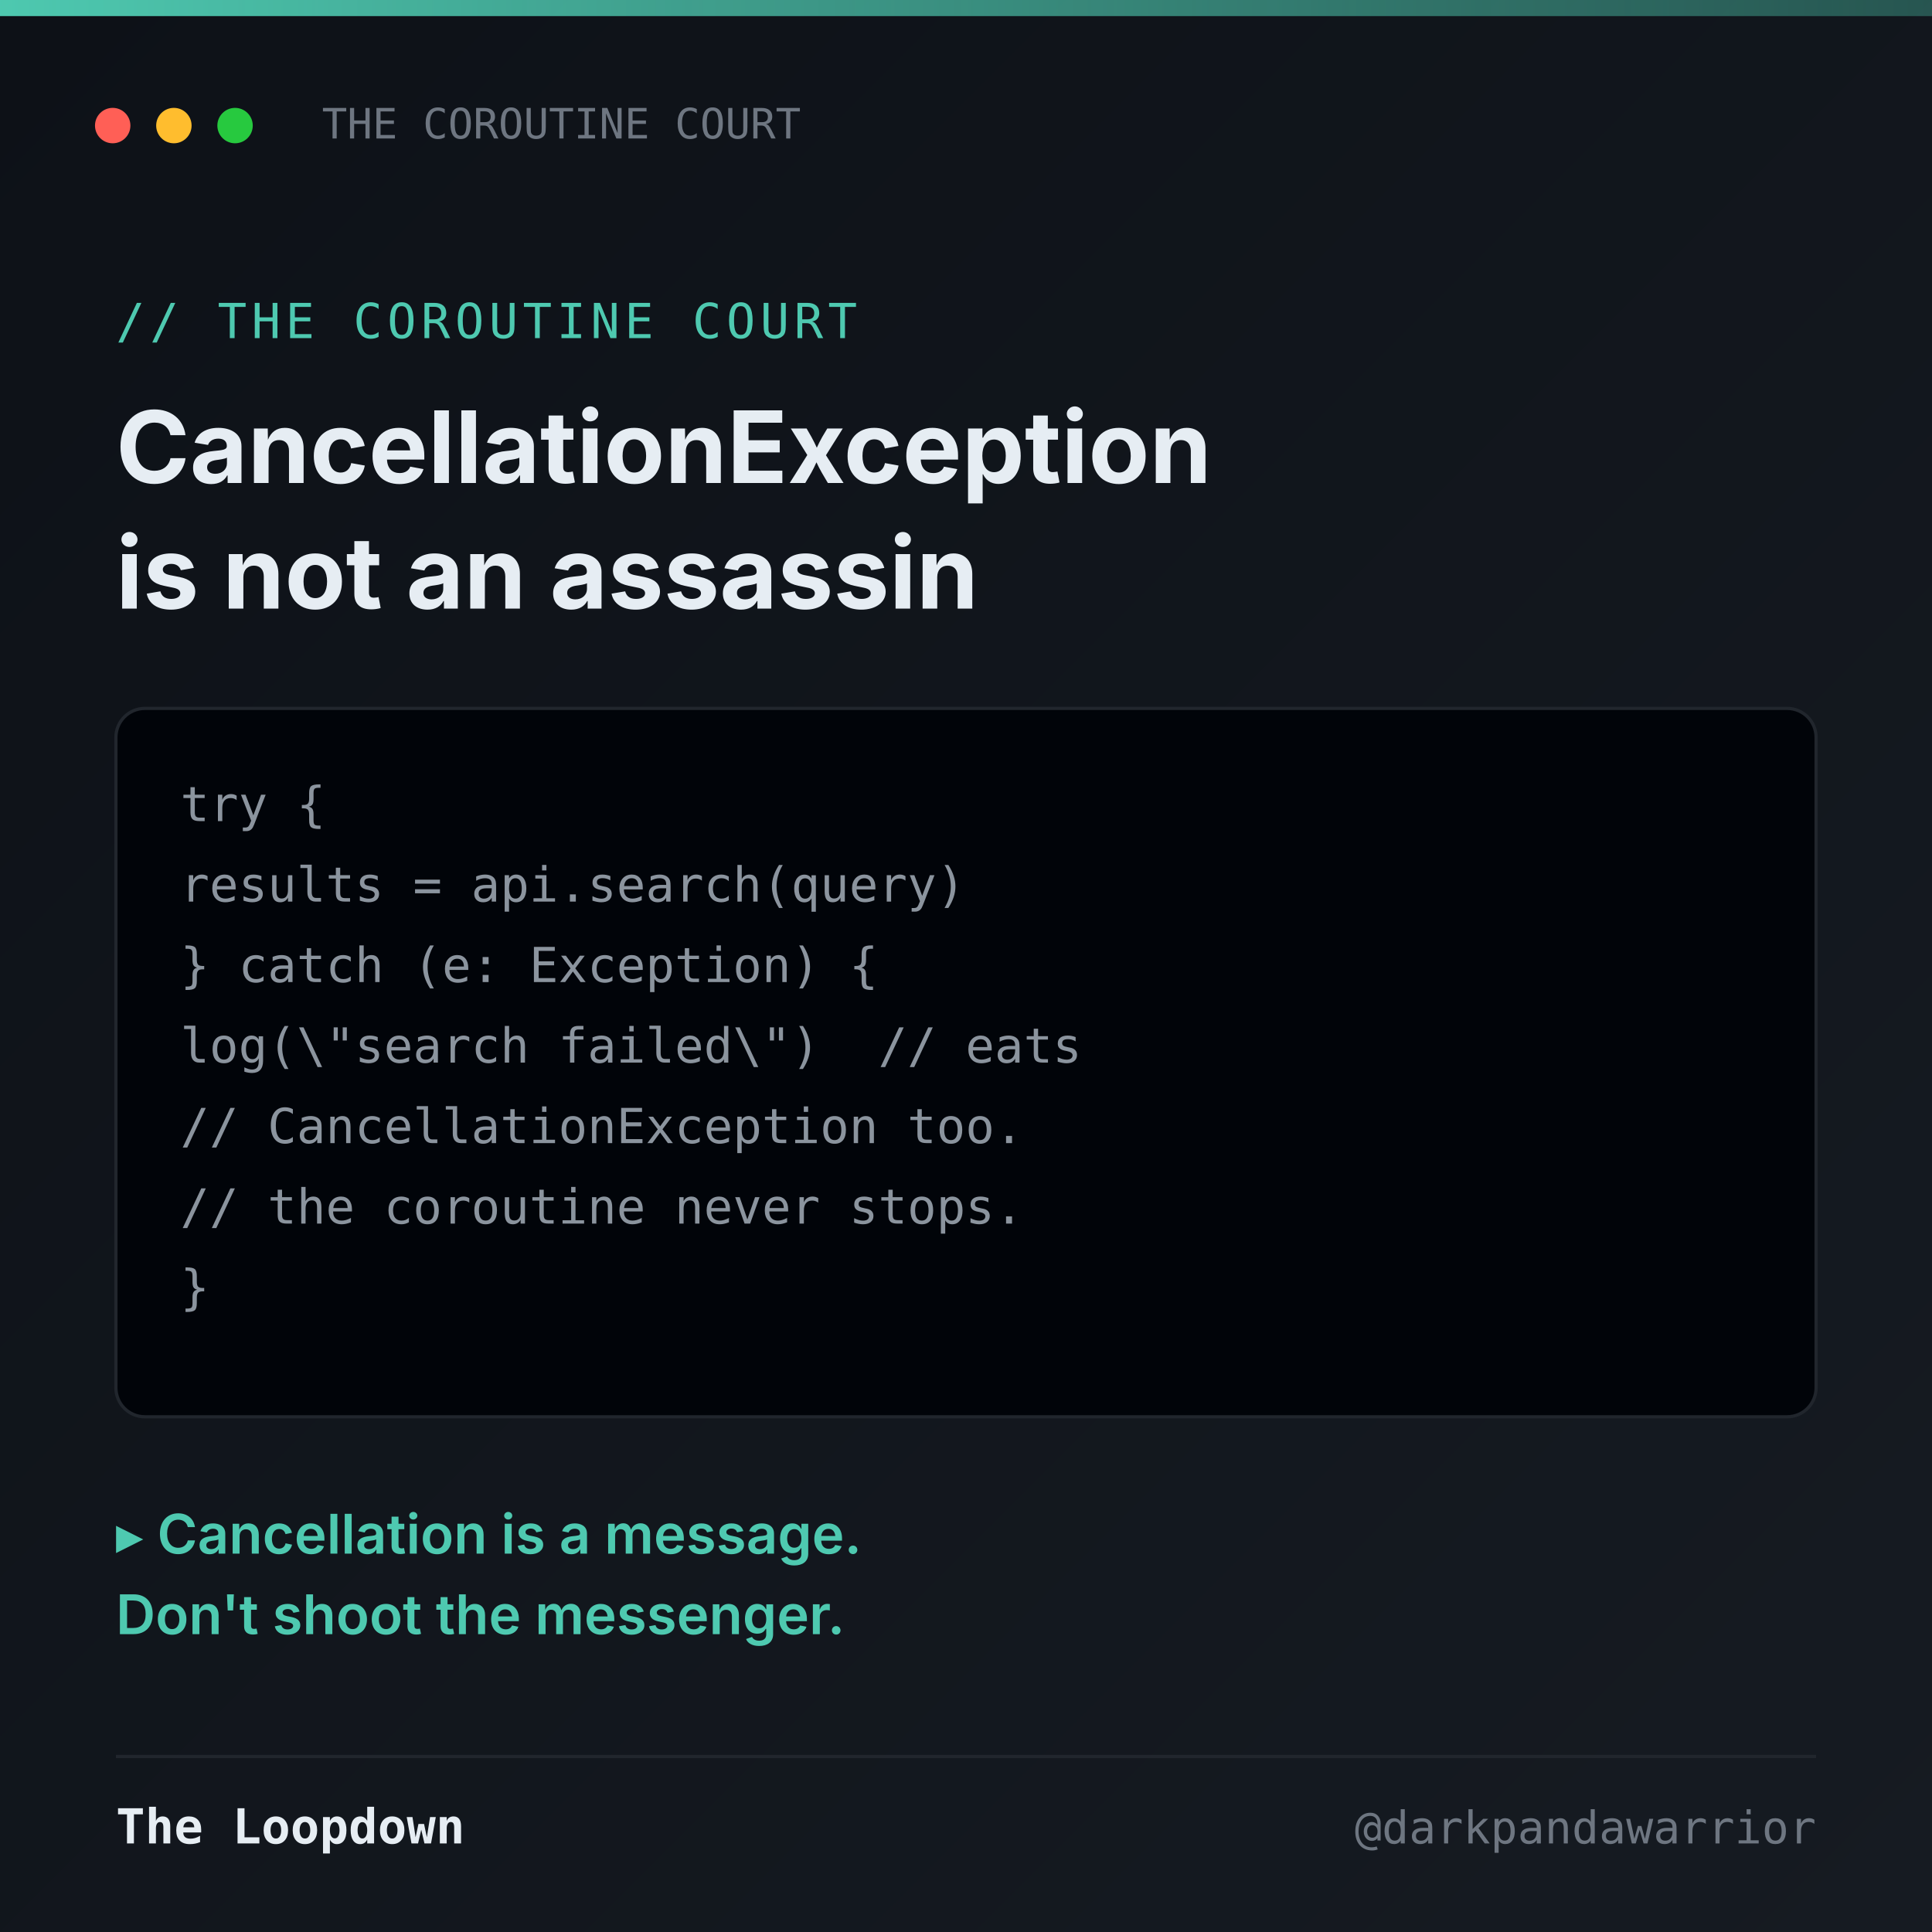
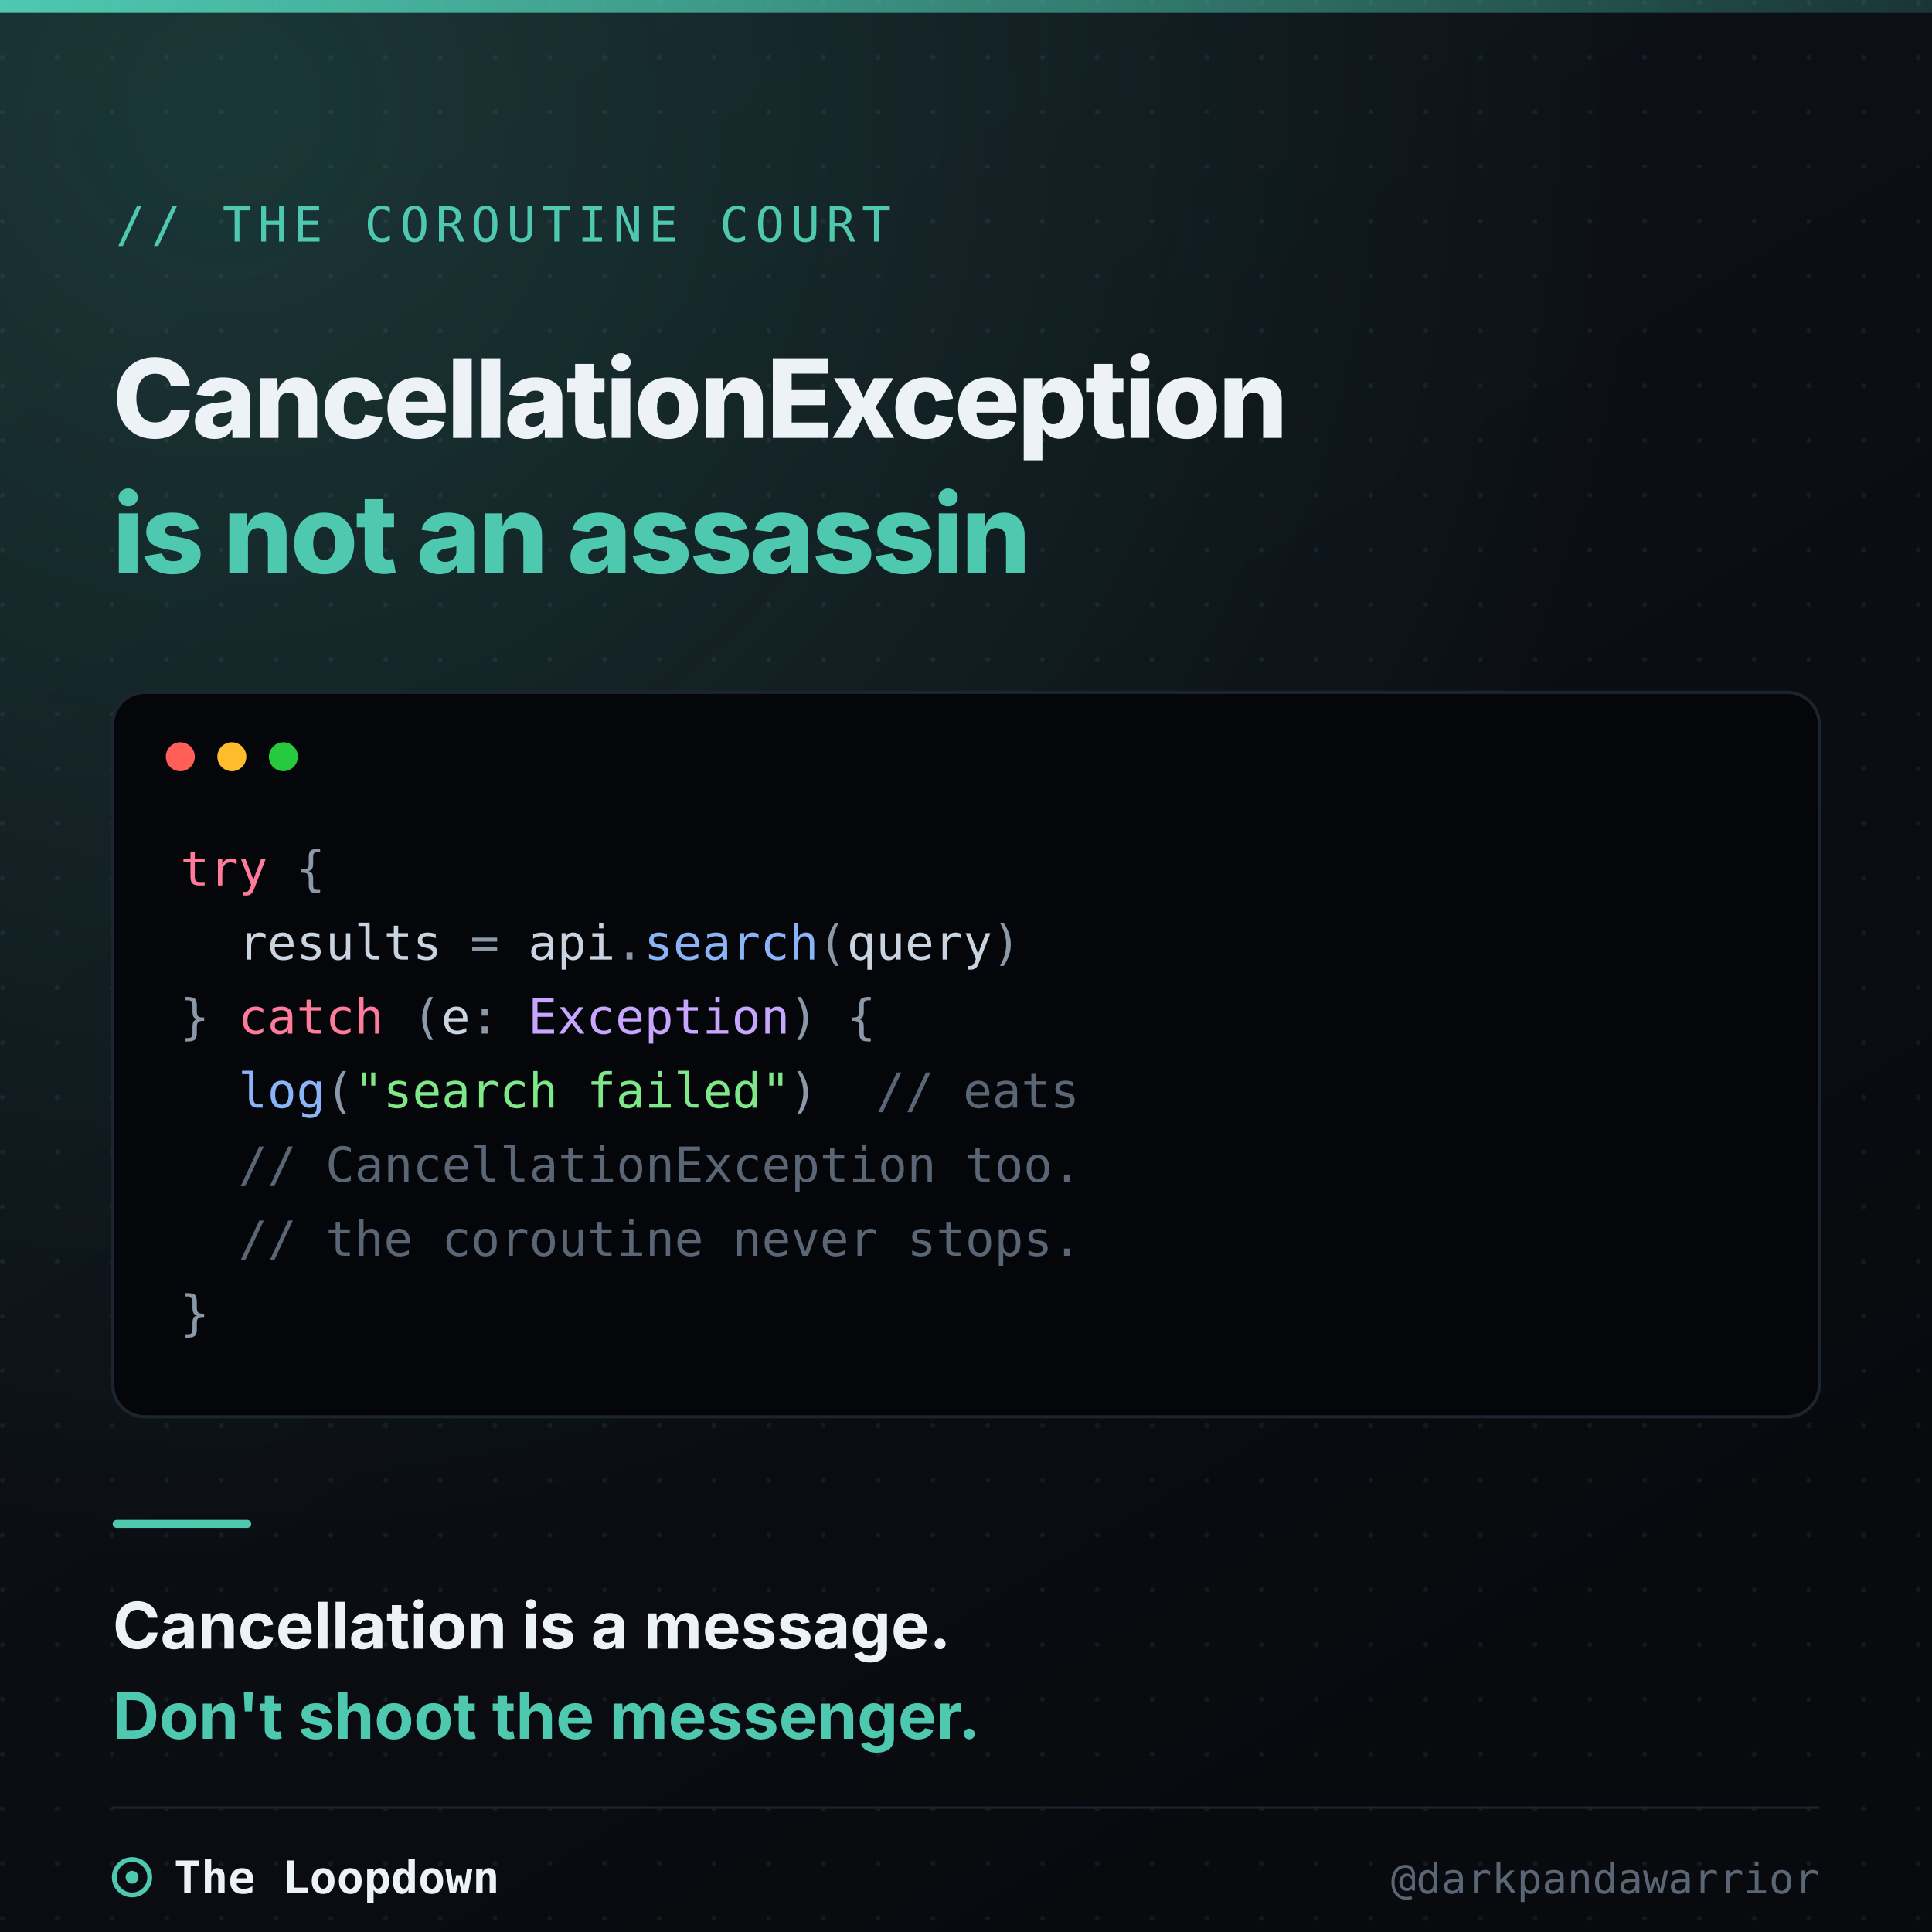
- <svg xmlns="http://www.w3.org/2000/svg" width="1200" height="1200" viewBox="0 0 1200 1200" font-family="'SF Mono','JetBrains Mono','Menlo',monospace">
+ <svg xmlns="http://www.w3.org/2000/svg" width="1200" height="1200" viewBox="0 0 1200 1200">
  <defs>
-     <linearGradient id="bg" x1="0" y1="0" x2="1" y2="1">
-       <stop offset="0" stop-color="#0d1117" />
-       <stop offset="1" stop-color="#161b22" />
+     <linearGradient id="bg" x1="0" y1="0" x2="0.6" y2="1">
+       <stop offset="0" stop-color="#0F131A" />
+       <stop offset="1" stop-color="#080A0E" />
    </linearGradient>
-     <linearGradient id="accentbar" x1="0" y1="0" x2="1" y2="0">
+     <radialGradient id="glow" cx="0.12" cy="0.06" r="0.75">
+       <stop offset="0" stop-color="#4ec9b0" stop-opacity="0.20" />
+       <stop offset="1" stop-color="#4ec9b0" stop-opacity="0" />
+     </radialGradient>
+     <linearGradient id="rail" x1="0" y1="0" x2="1" y2="0">
      <stop offset="0" stop-color="#4ec9b0" />
-       <stop offset="1" stop-color="#4ec9b0" stop-opacity="0.35" />
+       <stop offset="1" stop-color="#4ec9b0" stop-opacity="0.2" />
    </linearGradient>
+     <pattern id="dots" width="34" height="34" patternUnits="userSpaceOnUse">
+       <circle cx="1.5" cy="1.5" r="1.5" fill="#5A6675" fill-opacity="0.16" />
+     </pattern>
  </defs>
  <rect width="1200" height="1200" fill="url(#bg)" />
-   <rect x="0" y="0" width="1200" height="10" fill="url(#accentbar)" />
-   <circle cx="70" cy="78" r="11" fill="#ff5f56" />
-   <circle cx="108" cy="78" r="11" fill="#ffbd2e" />
-   <circle cx="146" cy="78" r="11" fill="#27c93f" />
-   <text x="200" y="86" fill="#6e7681" font-size="26">THE COROUTINE COURT</text>
-   <text x="72" y="210" fill="#4ec9b0" font-size="30" letter-spacing="3">// THE COROUTINE COURT</text>
-   <text x="72" y="300" fill="#e6edf3" font-size="62" font-weight="700" font-family="'SF Pro Display','Helvetica Neue',sans-serif">CancellationException</text>
-   <text x="72" y="378" fill="#e6edf3" font-size="62" font-weight="700" font-family="'SF Pro Display','Helvetica Neue',sans-serif">is not an assassin</text>
-   <rect x="72" y="440" width="1056" height="440" rx="18" fill="#010409" stroke="#21262d" stroke-width="2" />
-   <text x="112" y="510" fill="#8b949e" font-size="30" xml:space="preserve">try {</text>
-   <text x="112" y="560" fill="#8b949e" font-size="30" xml:space="preserve">results = api.search(query)</text>
-   <text x="112" y="610" fill="#8b949e" font-size="30" xml:space="preserve">} catch (e: Exception) {</text>
-   <text x="112" y="660" fill="#8b949e" font-size="30" xml:space="preserve">log(\"search failed\")  // eats</text>
-   <text x="112" y="710" fill="#8b949e" font-size="30" xml:space="preserve">// CancellationException too.</text>
-   <text x="112" y="760" fill="#8b949e" font-size="30" xml:space="preserve">// the coroutine never stops.</text>
-   <text x="112" y="810" fill="#8b949e" font-size="30" xml:space="preserve">}</text>
-   <text x="72" y="965" fill="#4ec9b0" font-size="34" font-weight="600" font-family="'SF Pro Display',sans-serif">▸ Cancellation is a message.</text>
-   <text x="72" y="1015" fill="#4ec9b0" font-size="34" font-weight="600" font-family="'SF Pro Display',sans-serif">  Don't shoot the messenger.</text>
-   <rect x="72" y="1090" width="1056" height="2" fill="#21262d" />
-   <text x="72" y="1145" fill="#e6edf3" font-size="30" font-weight="600">The Loopdown</text>
-   <text x="1128" y="1145" fill="#6e7681" font-size="28" text-anchor="end">@darkpandawarrior</text>
+   <rect width="1200" height="1200" fill="url(#dots)" />
+   <rect width="1200" height="1200" fill="url(#glow)" />
+   <rect x="0" y="0" width="1200" height="8" fill="url(#rail)" />
+   <text x="72" y="150" fill="#4ec9b0" font-family="'SF Mono','JetBrains Mono',Menlo,monospace" font-size="30" letter-spacing="4">// THE COROUTINE COURT</text>
+   <text x="70" y="272" fill="#EDF2F7" font-size="68" font-weight="800" letter-spacing="-1.5" font-family="'SF Pro Display','Helvetica Neue','Inter',sans-serif">CancellationException</text>
+   <text x="70" y="356" fill="#4ec9b0" font-size="68" font-weight="800" letter-spacing="-1.5" font-family="'SF Pro Display','Helvetica Neue','Inter',sans-serif">is not an assassin</text>
+   <rect x="70" y="430" width="1060" height="450" rx="20" fill="#04060A" stroke="#1C2430" stroke-width="2" />
+   <circle cx="112" cy="470" r="9" fill="#FF5F56" />
+   <circle cx="144" cy="470" r="9" fill="#FFBD2E" />
+   <circle cx="176" cy="470" r="9" fill="#27C93F" />
+   <text x="112.0" y="550" fill="#FF7B9C" font-family="'SF Mono','JetBrains Mono',Menlo,monospace" font-size="30" xml:space="preserve">try</text>
+   <text x="184.0" y="550" fill="#8B98A8" font-family="'SF Mono','JetBrains Mono',Menlo,monospace" font-size="30" xml:space="preserve">{</text>
+   <text x="148.0" y="596" fill="#C9D4E0" font-family="'SF Mono','JetBrains Mono',Menlo,monospace" font-size="30" xml:space="preserve">results</text>
+   <text x="292.0" y="596" fill="#8B98A8" font-family="'SF Mono','JetBrains Mono',Menlo,monospace" font-size="30" xml:space="preserve">=</text>
+   <text x="328.0" y="596" fill="#C9D4E0" font-family="'SF Mono','JetBrains Mono',Menlo,monospace" font-size="30" xml:space="preserve">api</text>
+   <text x="382.0" y="596" fill="#8B98A8" font-family="'SF Mono','JetBrains Mono',Menlo,monospace" font-size="30" xml:space="preserve">.</text>
+   <text x="400.0" y="596" fill="#8AB4F8" font-family="'SF Mono','JetBrains Mono',Menlo,monospace" font-size="30" xml:space="preserve">search</text>
+   <text x="508.0" y="596" fill="#8B98A8" font-family="'SF Mono','JetBrains Mono',Menlo,monospace" font-size="30" xml:space="preserve">(</text>
+   <text x="526.0" y="596" fill="#C9D4E0" font-family="'SF Mono','JetBrains Mono',Menlo,monospace" font-size="30" xml:space="preserve">query</text>
+   <text x="616.0" y="596" fill="#8B98A8" font-family="'SF Mono','JetBrains Mono',Menlo,monospace" font-size="30" xml:space="preserve">)</text>
+   <text x="112.0" y="642" fill="#8B98A8" font-family="'SF Mono','JetBrains Mono',Menlo,monospace" font-size="30" xml:space="preserve">}</text>
+   <text x="148.0" y="642" fill="#FF7B9C" font-family="'SF Mono','JetBrains Mono',Menlo,monospace" font-size="30" xml:space="preserve">catch</text>
+   <text x="256.0" y="642" fill="#8B98A8" font-family="'SF Mono','JetBrains Mono',Menlo,monospace" font-size="30" xml:space="preserve">(</text>
+   <text x="274.0" y="642" fill="#C9D4E0" font-family="'SF Mono','JetBrains Mono',Menlo,monospace" font-size="30" xml:space="preserve">e</text>
+   <text x="292.0" y="642" fill="#8B98A8" font-family="'SF Mono','JetBrains Mono',Menlo,monospace" font-size="30" xml:space="preserve">:</text>
+   <text x="328.0" y="642" fill="#C6A6FF" font-family="'SF Mono','JetBrains Mono',Menlo,monospace" font-size="30" xml:space="preserve">Exception</text>
+   <text x="490.0" y="642" fill="#8B98A8" font-family="'SF Mono','JetBrains Mono',Menlo,monospace" font-size="30" xml:space="preserve">)</text>
+   <text x="526.0" y="642" fill="#8B98A8" font-family="'SF Mono','JetBrains Mono',Menlo,monospace" font-size="30" xml:space="preserve">{</text>
+   <text x="148.0" y="688" fill="#8AB4F8" font-family="'SF Mono','JetBrains Mono',Menlo,monospace" font-size="30" xml:space="preserve">log</text>
+   <text x="202.0" y="688" fill="#8B98A8" font-family="'SF Mono','JetBrains Mono',Menlo,monospace" font-size="30" xml:space="preserve">(</text>
+   <text x="220.0" y="688" fill="#7EE787" font-family="'SF Mono','JetBrains Mono',Menlo,monospace" font-size="30" xml:space="preserve">"search failed"</text>
+   <text x="490.0" y="688" fill="#8B98A8" font-family="'SF Mono','JetBrains Mono',Menlo,monospace" font-size="30" xml:space="preserve">)</text>
+   <text x="544.0" y="688" fill="#5A6675" font-family="'SF Mono','JetBrains Mono',Menlo,monospace" font-size="30" xml:space="preserve">// eats</text>
+   <text x="148.0" y="734" fill="#5A6675" font-family="'SF Mono','JetBrains Mono',Menlo,monospace" font-size="30" xml:space="preserve">// CancellationException too.</text>
+   <text x="148.0" y="780" fill="#5A6675" font-family="'SF Mono','JetBrains Mono',Menlo,monospace" font-size="30" xml:space="preserve">// the coroutine never stops.</text>
+   <text x="112.0" y="826" fill="#8B98A8" font-family="'SF Mono','JetBrains Mono',Menlo,monospace" font-size="30" xml:space="preserve">}</text>
+   <rect x="70" y="944" width="86" height="5" rx="2.5" fill="#4ec9b0" />
+   <text x="70" y="1024" fill="#EDF2F7" font-size="40" font-weight="700" font-family="'SF Pro Display','Helvetica Neue','Inter',sans-serif">Cancellation is a message.</text>
+   <text x="70" y="1080" fill="#4ec9b0" font-size="40" font-weight="700" font-family="'SF Pro Display','Helvetica Neue','Inter',sans-serif">Don't shoot the messenger.</text>
+   <rect x="70" y="1122" width="1060" height="1.5" fill="#1C2430" />
+   <circle cx="82" cy="1166" r="11" fill="none" stroke="#4ec9b0" stroke-width="3" />
+   <circle cx="82" cy="1166" r="4" fill="#4ec9b0" />
+   <text x="108" y="1176" fill="#EDF2F7" font-family="'SF Mono','JetBrains Mono',Menlo,monospace" font-size="28" font-weight="600">The Loopdown</text>
+   <text x="1130" y="1176" fill="#5A6675" font-family="'SF Mono','JetBrains Mono',Menlo,monospace" font-size="26" text-anchor="end">@darkpandawarrior</text>
</svg>
